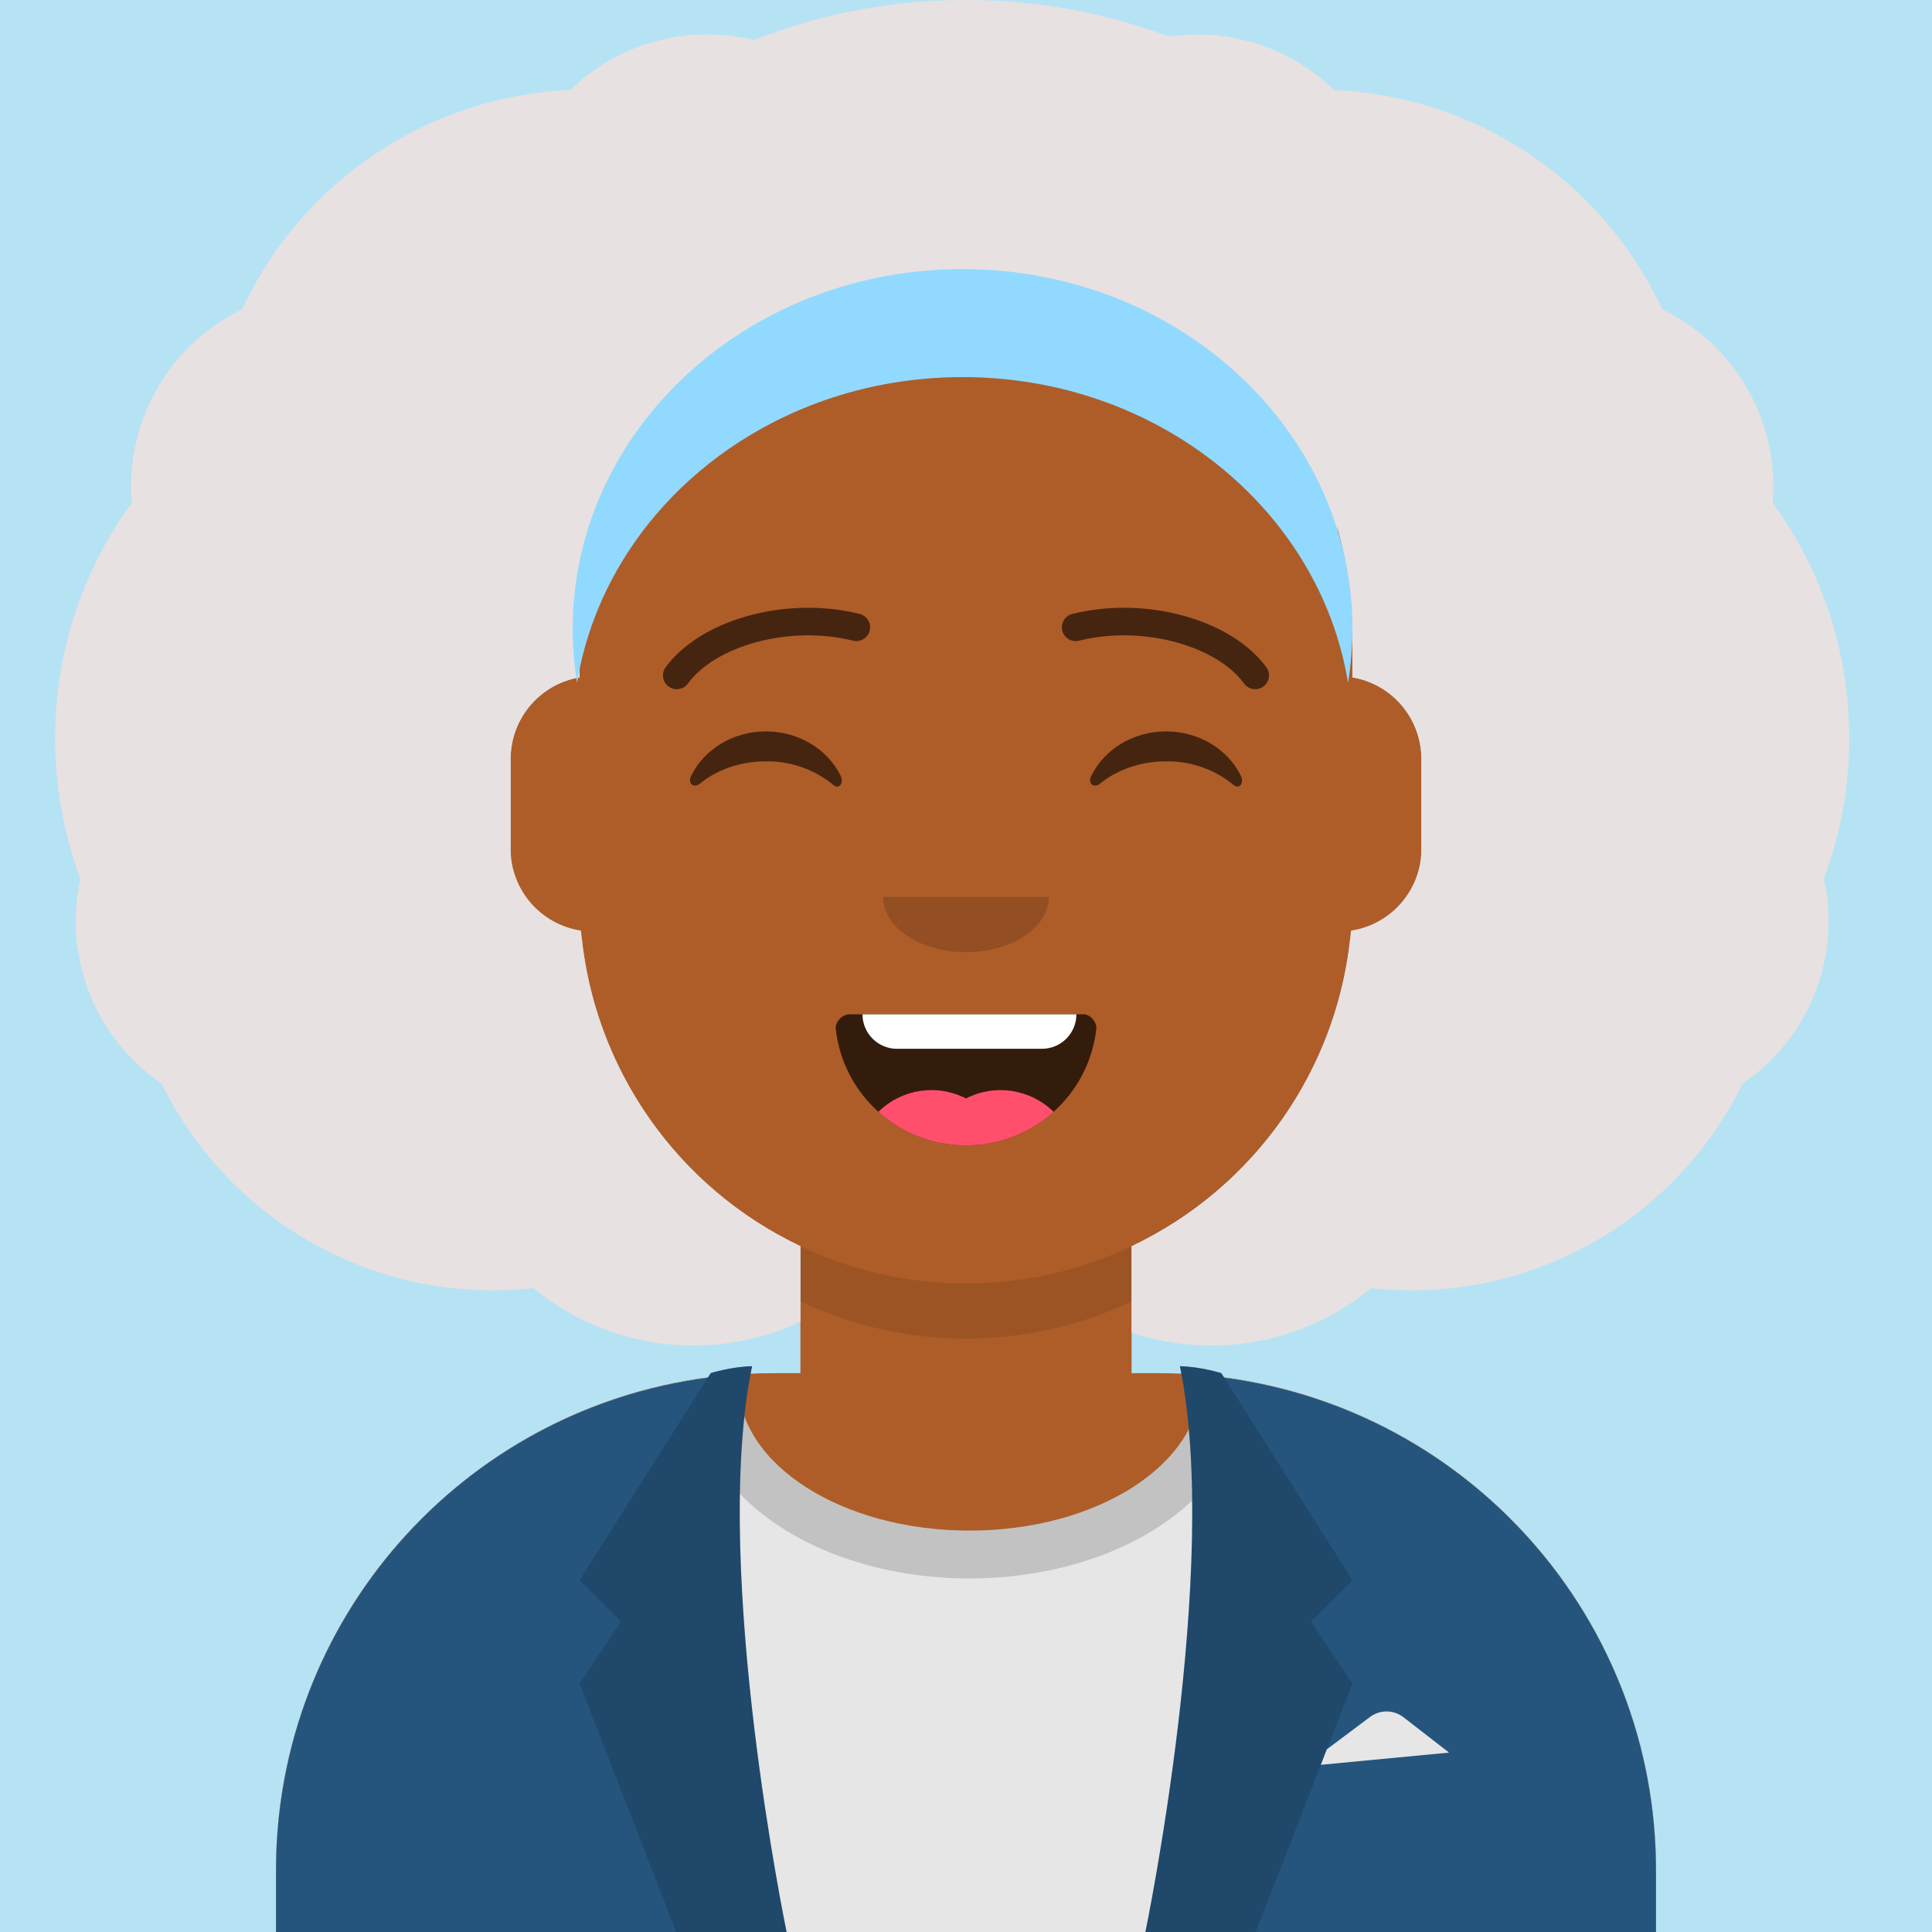
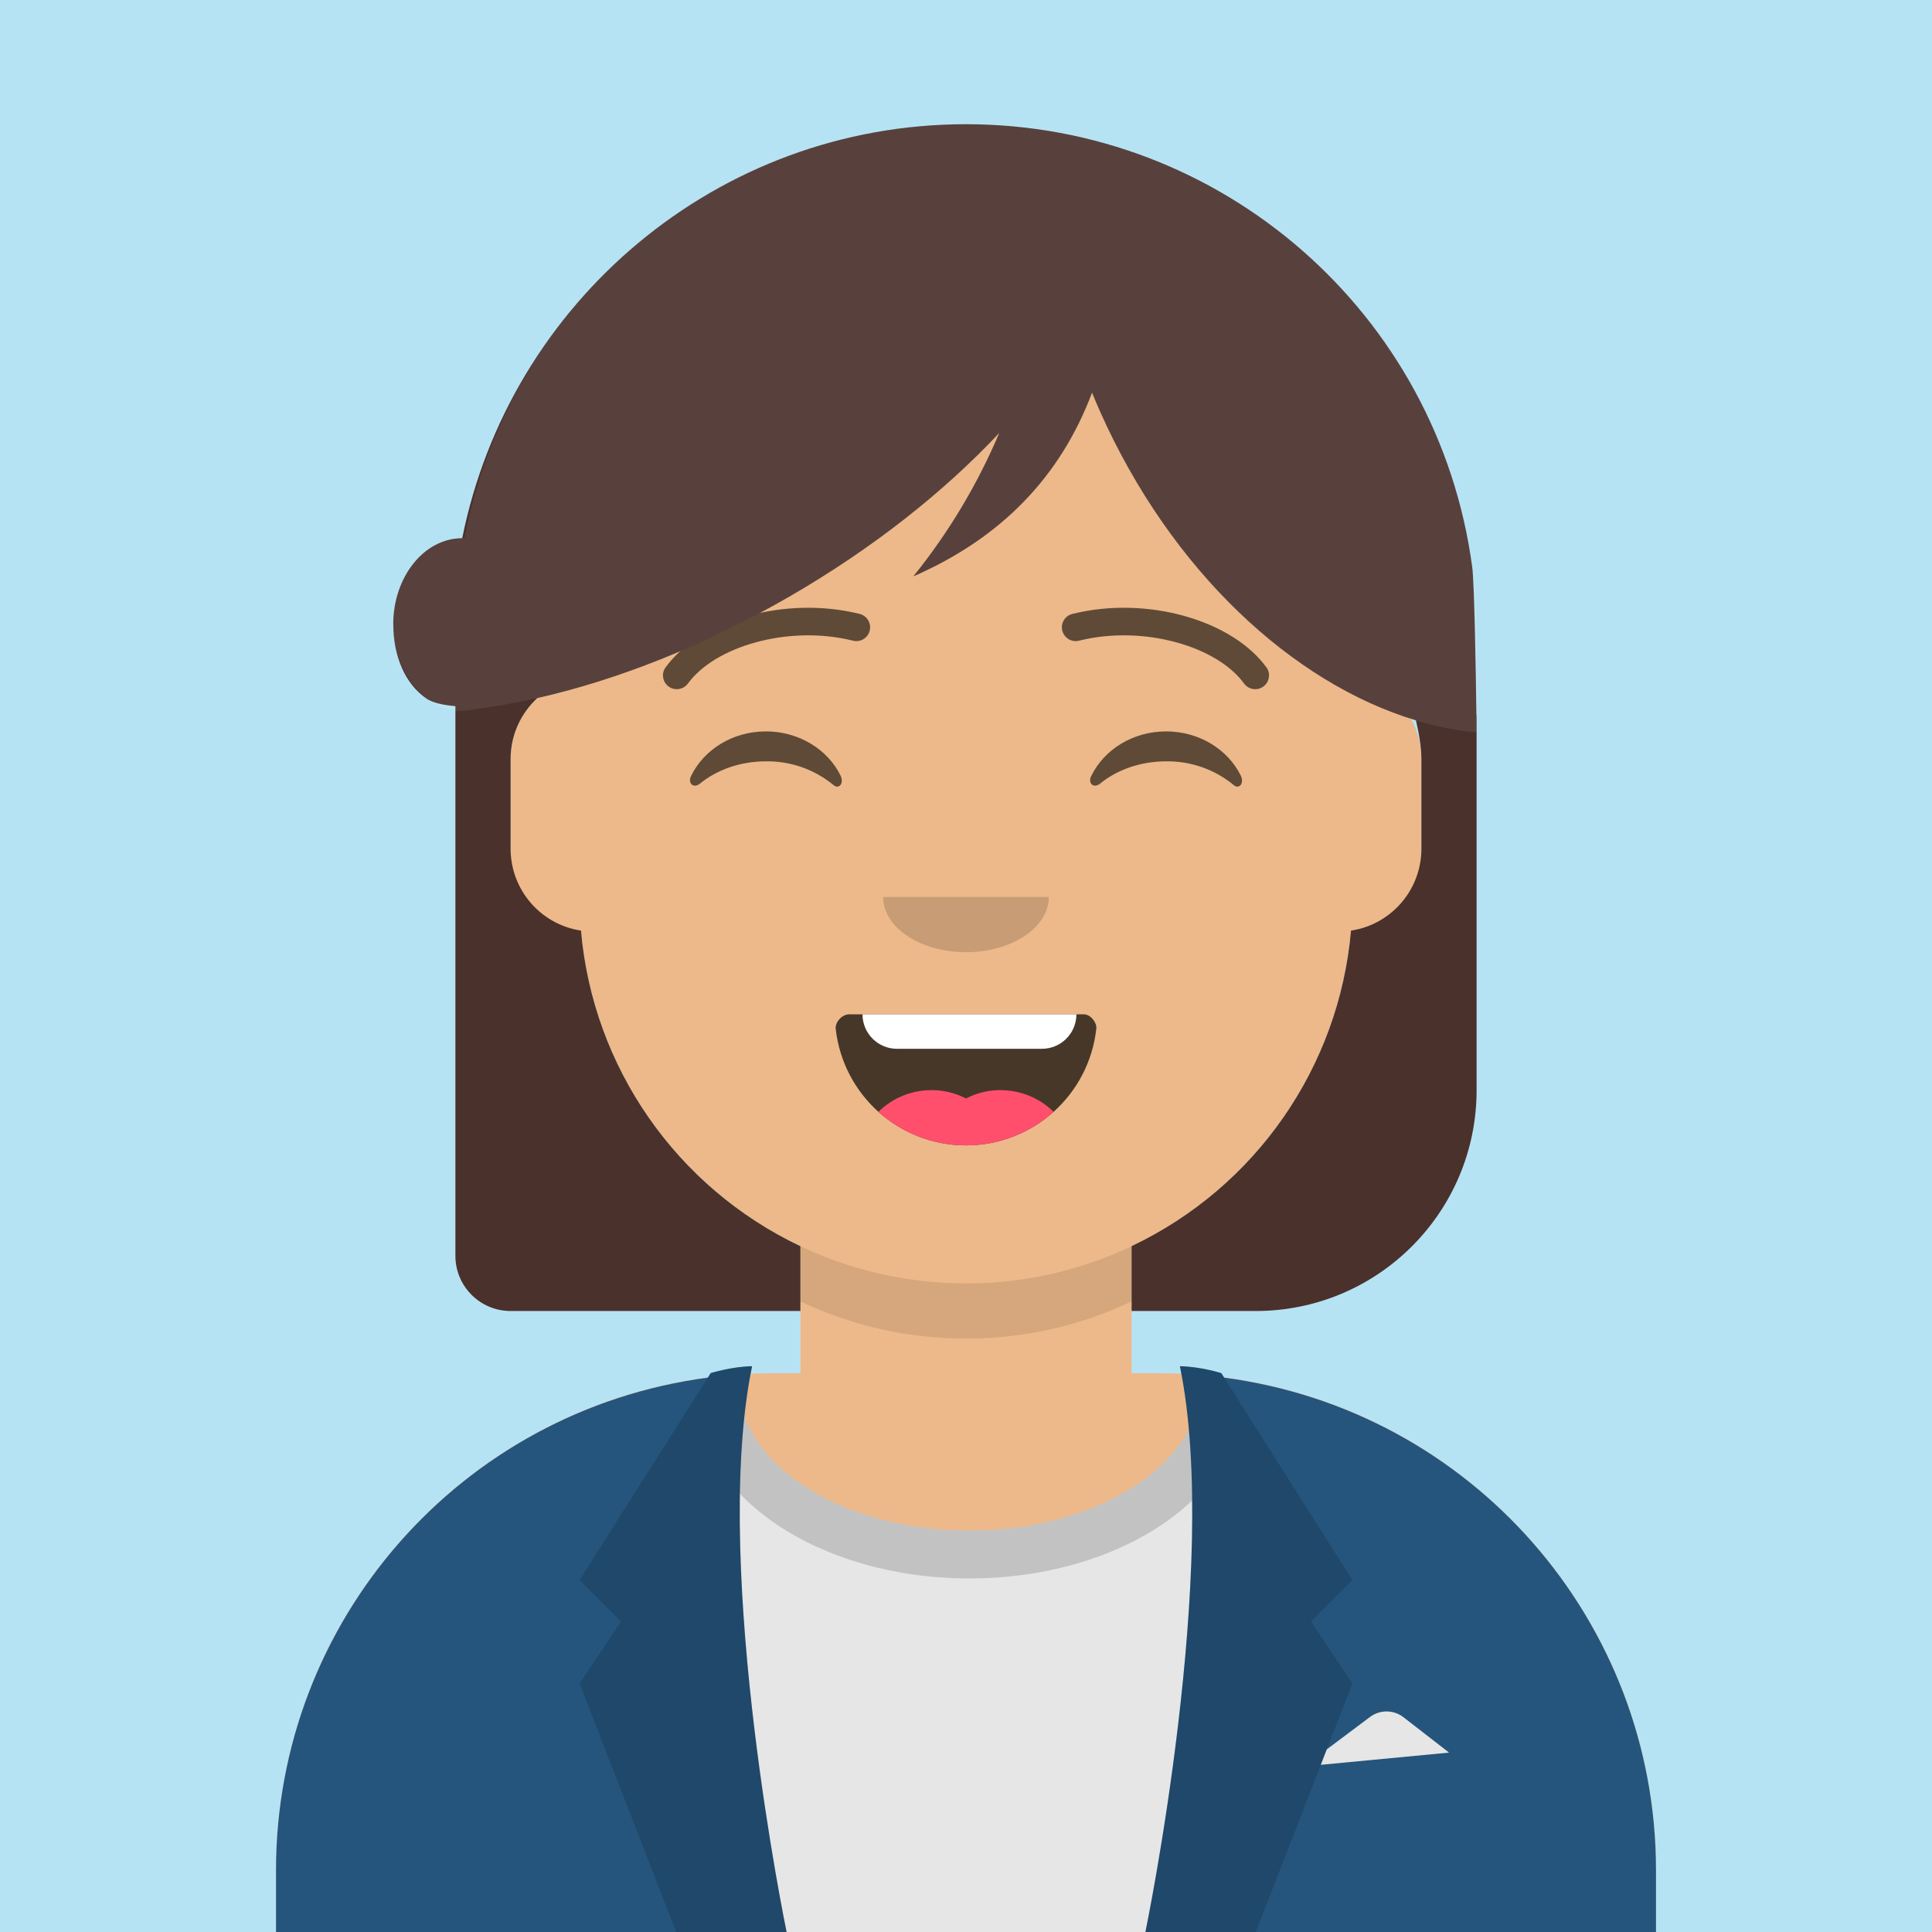
<svg xmlns="http://www.w3.org/2000/svg" viewBox="0 0 280 280" fill="none" shape-rendering="auto">
  <mask id="viewboxMask">
    <rect width="280" height="280" rx="0" ry="0" x="0" y="0" fill="#fff" />
  </mask>
  <g mask="url(#viewboxMask)">
    <rect fill="#b6e3f4" width="280" height="280" x="0" y="0" />
    <g transform="translate(8)">
-       <path d="M132 36a56 56 0 0 0-56 56v6.17A12 12 0 0 0 66 110v14a12 12 0 0 0 10.3 11.88 56.04 56.04 0 0 0 31.7 44.73v18.4h-4a72 72 0 0 0-72 72v9h200v-9a72 72 0 0 0-72-72h-4v-18.39a56.04 56.04 0 0 0 31.7-44.73A12 12 0 0 0 198 124v-14a12 12 0 0 0-10-11.83V92a56 56 0 0 0-56-56Z" fill="#ae5d29" />
+       <path d="M132 36a56 56 0 0 0-56 56v6.17A12 12 0 0 0 66 110v14a12 12 0 0 0 10.3 11.88 56.04 56.04 0 0 0 31.7 44.73v18.4h-4a72 72 0 0 0-72 72v9h200v-9a72 72 0 0 0-72-72h-4v-18.39a56.04 56.04 0 0 0 31.7-44.73A12 12 0 0 0 198 124v-14a12 12 0 0 0-10-11.83V92a56 56 0 0 0-56-56Z" fill="#edb98a" />
      <path d="M108 180.61v8a55.79 55.79 0 0 0 24 5.39c8.59 0 16.73-1.93 24-5.39v-8a55.79 55.79 0 0 1-24 5.39 55.79 55.79 0 0 1-24-5.39Z" fill="#000" fill-opacity=".1" />
      <g transform="translate(0 170)">
        <path d="M132.5 51.83c18.5 0 33.5-9.62 33.5-21.48 0-.36-.01-.7-.04-1.06A72 72 0 0 1 232 101.04V110H32v-8.95a72 72 0 0 1 67.05-71.83c-.03.37-.05.75-.05 1.13 0 11.86 15 21.48 33.5 21.48Z" fill="#E6E6E6" />
        <path d="M132.5 58.76c21.89 0 39.63-12.05 39.63-26.91 0-.6-.02-1.2-.08-1.8-2-.33-4.03-.59-6.1-.76.04.35.05.7.05 1.06 0 11.86-15 21.48-33.5 21.48S99 42.2 99 30.35c0-.38.02-.76.05-1.13-2.06.14-4.08.36-6.08.67-.07.65-.1 1.3-.1 1.96 0 14.86 17.74 26.91 39.63 26.91Z" fill="#000" fill-opacity=".16" />
        <path d="M100.78 29.12 101 28c-2.96.05-6 1-6 1l-.42.66A72.01 72.01 0 0 0 32 101.06V110h74s-10.7-51.56-5.24-80.8l.02-.08ZM158 110s11-53 5-82c2.96.05 6 1 6 1l.42.66a72.01 72.01 0 0 1 62.58 71.4V110h-74Z" fill="#25557c" />
        <path d="M101 28c-6 29 5 82 5 82H90L76 74l6-9-6-6 19-30s3.04-.95 6-1ZM163 28c6 29-5 82-5 82h16l14-36-6-9 6-6-19-30s-3.04-.95-6-1Z" fill-rule="evenodd" clip-rule="evenodd" fill="#000" fill-opacity=".15" />
        <path d="m183.42 85.77.87-2.24 6.27-4.7a4 4 0 0 1 4.85.05l6.6 5.12-18.59 1.77Z" fill="#E6E6E6" />
      </g>
      <g transform="translate(78 134)">
        <path fill-rule="evenodd" clip-rule="evenodd" d="M35.12 15.13a19 19 0 0 0 37.77-.09c.08-.77-.77-2.04-1.85-2.04H37.1C36 13 35 14.18 35.12 15.13Z" fill="#000" fill-opacity=".7" />
        <path d="M70 13H39a5 5 0 0 0 5 5h21a5 5 0 0 0 5-5Z" fill="#fff" />
        <path d="M66.7 27.14A10.96 10.96 0 0 0 54 25.2a10.95 10.95 0 0 0-12.7 1.94A18.93 18.93 0 0 0 54 32c4.88 0 9.33-1.84 12.7-4.86Z" fill="#FF4F6D" />
      </g>
      <g transform="translate(104 122)">
        <path fill-rule="evenodd" clip-rule="evenodd" d="M16 8c0 4.42 5.37 8 12 8s12-3.58 12-8" fill="#000" fill-opacity=".16" />
      </g>
      <g transform="translate(76 90)">
        <path d="M16.16 22.45c1.85-3.8 6-6.45 10.84-6.45 4.81 0 8.96 2.63 10.82 6.4.55 1.13-.24 2.05-1.03 1.37a15.05 15.05 0 0 0-9.8-3.43c-3.73 0-7.12 1.24-9.55 3.23-.9.73-1.82-.01-1.28-1.12ZM74.16 22.45c1.85-3.8 6-6.45 10.84-6.45 4.81 0 8.96 2.63 10.82 6.4.55 1.13-.24 2.05-1.03 1.37a15.05 15.05 0 0 0-9.8-3.43c-3.74 0-7.13 1.24-9.56 3.23-.9.73-1.82-.01-1.28-1.12Z" fill-rule="evenodd" clip-rule="evenodd" fill="#000" fill-opacity=".6" />
      </g>
      <g transform="translate(76 82)">
        <path d="M15.63 17.16c3.92-5.51 14.65-8.6 23.9-6.33a2 2 0 1 0 .95-3.88c-10.74-2.64-23.17.94-28.11 7.9a2 2 0 0 0 3.26 2.3ZM96.37 17.16c-3.91-5.51-14.65-8.6-23.9-6.33a2 2 0 1 1-.95-3.88c10.74-2.64 23.17.94 28.11 7.9a2 2 0 0 1-3.26 2.3Z" fill="#000" fill-opacity=".6" />
      </g>
      <g transform="translate(-1)">
-         <path d="M250 70.5c0 .8-.03 1.6-.1 2.37A57.74 57.74 0 0 1 261 107c0 7.16-1.3 14.01-3.67 20.34a28.47 28.47 0 0 1-11.78 29.71 53.5 53.5 0 0 1-53.86 29.64A36.35 36.35 0 0 1 168.5 195c-4.02 0-7.88-.65-11.5-1.85v-12.54a56.03 56.03 0 0 0 31.8-45.74A12 12 0 0 0 199 123v-13a12 12 0 0 0-10-11.83V92a56 56 0 0 0-2.22-15.68l1.37 12.87-11.34-24-45.13-19.52-30.12 10.56-21.5 20.19-.04-2.6A55.93 55.93 0 0 0 77 92v6.17A12 12 0 0 0 67 110v13a12 12 0 0 0 10.2 11.87A56.03 56.03 0 0 0 109 180.6v10.94A36.36 36.36 0 0 1 93.5 195c-8.8 0-16.88-3.12-23.19-8.31a53.5 53.5 0 0 1-53.86-29.63 28.47 28.47 0 0 1-11.78-29.72A57.87 57.87 0 0 1 1 107a57.74 57.74 0 0 1 11.1-34.13 28.5 28.5 0 0 1 16-28.04 55.02 55.02 0 0 1 47.55-31.78 28.4 28.4 0 0 1 26.6-7.24A83.78 83.78 0 0 1 133 0a83.82 83.82 0 0 1 29.4 5.3 28.4 28.4 0 0 1 23.94 7.76 55.02 55.02 0 0 1 47.56 31.77A28.5 28.5 0 0 1 250 70.5Z" fill="#e8e1e1" />
-         <path d="M188.37 98.97c.41-2.55.63-5.16.63-7.82C189 62.35 163.7 39 132.5 39S76 62.35 76 91.15c0 2.66.22 5.27.63 7.82 4.1-25.09 27.55-44.32 55.87-44.32 28.32 0 51.78 19.23 55.87 44.32Z" fill="#92D9FF" />
+         <path d="M50 90.5c0 4.55 1.7 8.64 4.85 10.77.9.61 2.47.93 4.15 1.07V182a8 8 0 0 0 8 8h42v-9.39a56.03 56.03 0 0 1-31.8-45.74A12 12 0 0 1 67 123v-13c0-3.5 1.5-6.63 3.87-8.83 11.54-2.61 24.1-7.53 36.47-14.67 12.13-7 22.5-15.24 30.48-23.75a87.36 87.36 0 0 1-12.45 20.78c12.68-5.52 21.3-14.4 25.9-26.63.37.92.76 1.84 1.17 2.76 10.26 23.03 27.88 39.36 45.77 44.74.5 2.11.79 4.08.79 5.6v13a12 12 0 0 1-10.2 11.87A56.03 56.03 0 0 1 157 180.6V190h18a32 32 0 0 0 32-32v-54.12c0-.07 0-.17-.03-.28-.07-5.64-.28-18.87-.6-21.37A74.01 74.01 0 0 0 132.99 18c-36.08 0-66.14 25.83-73 60-5.52 0-10 5.6-10 12.5Z" fill="#4a312c" />
+         <path d="M152.44 59.66c11.94 26.81 33.86 44.53 54.56 46.5V92A74 74 0 0 0 60.32 78H60c-5.52 0-10 5.6-10 12.5 0 6.48 3.95 11.81 9 12.44v.15l.95-.1H60a8.1 8.1 0 0 0 1.9-.22C75.7 101 91.68 95.54 107.34 86.5c12.13-7 22.5-15.24 30.48-23.75a87.36 87.36 0 0 1-12.45 20.78c12.68-5.52 21.3-14.4 25.9-26.63.37.92.76 1.84 1.17 2.76Z" fill="#fff" fill-opacity=".08" />
      </g>
      <g transform="translate(49 72)" />
      <g transform="translate(62 42)" />
    </g>
  </g>
</svg>
